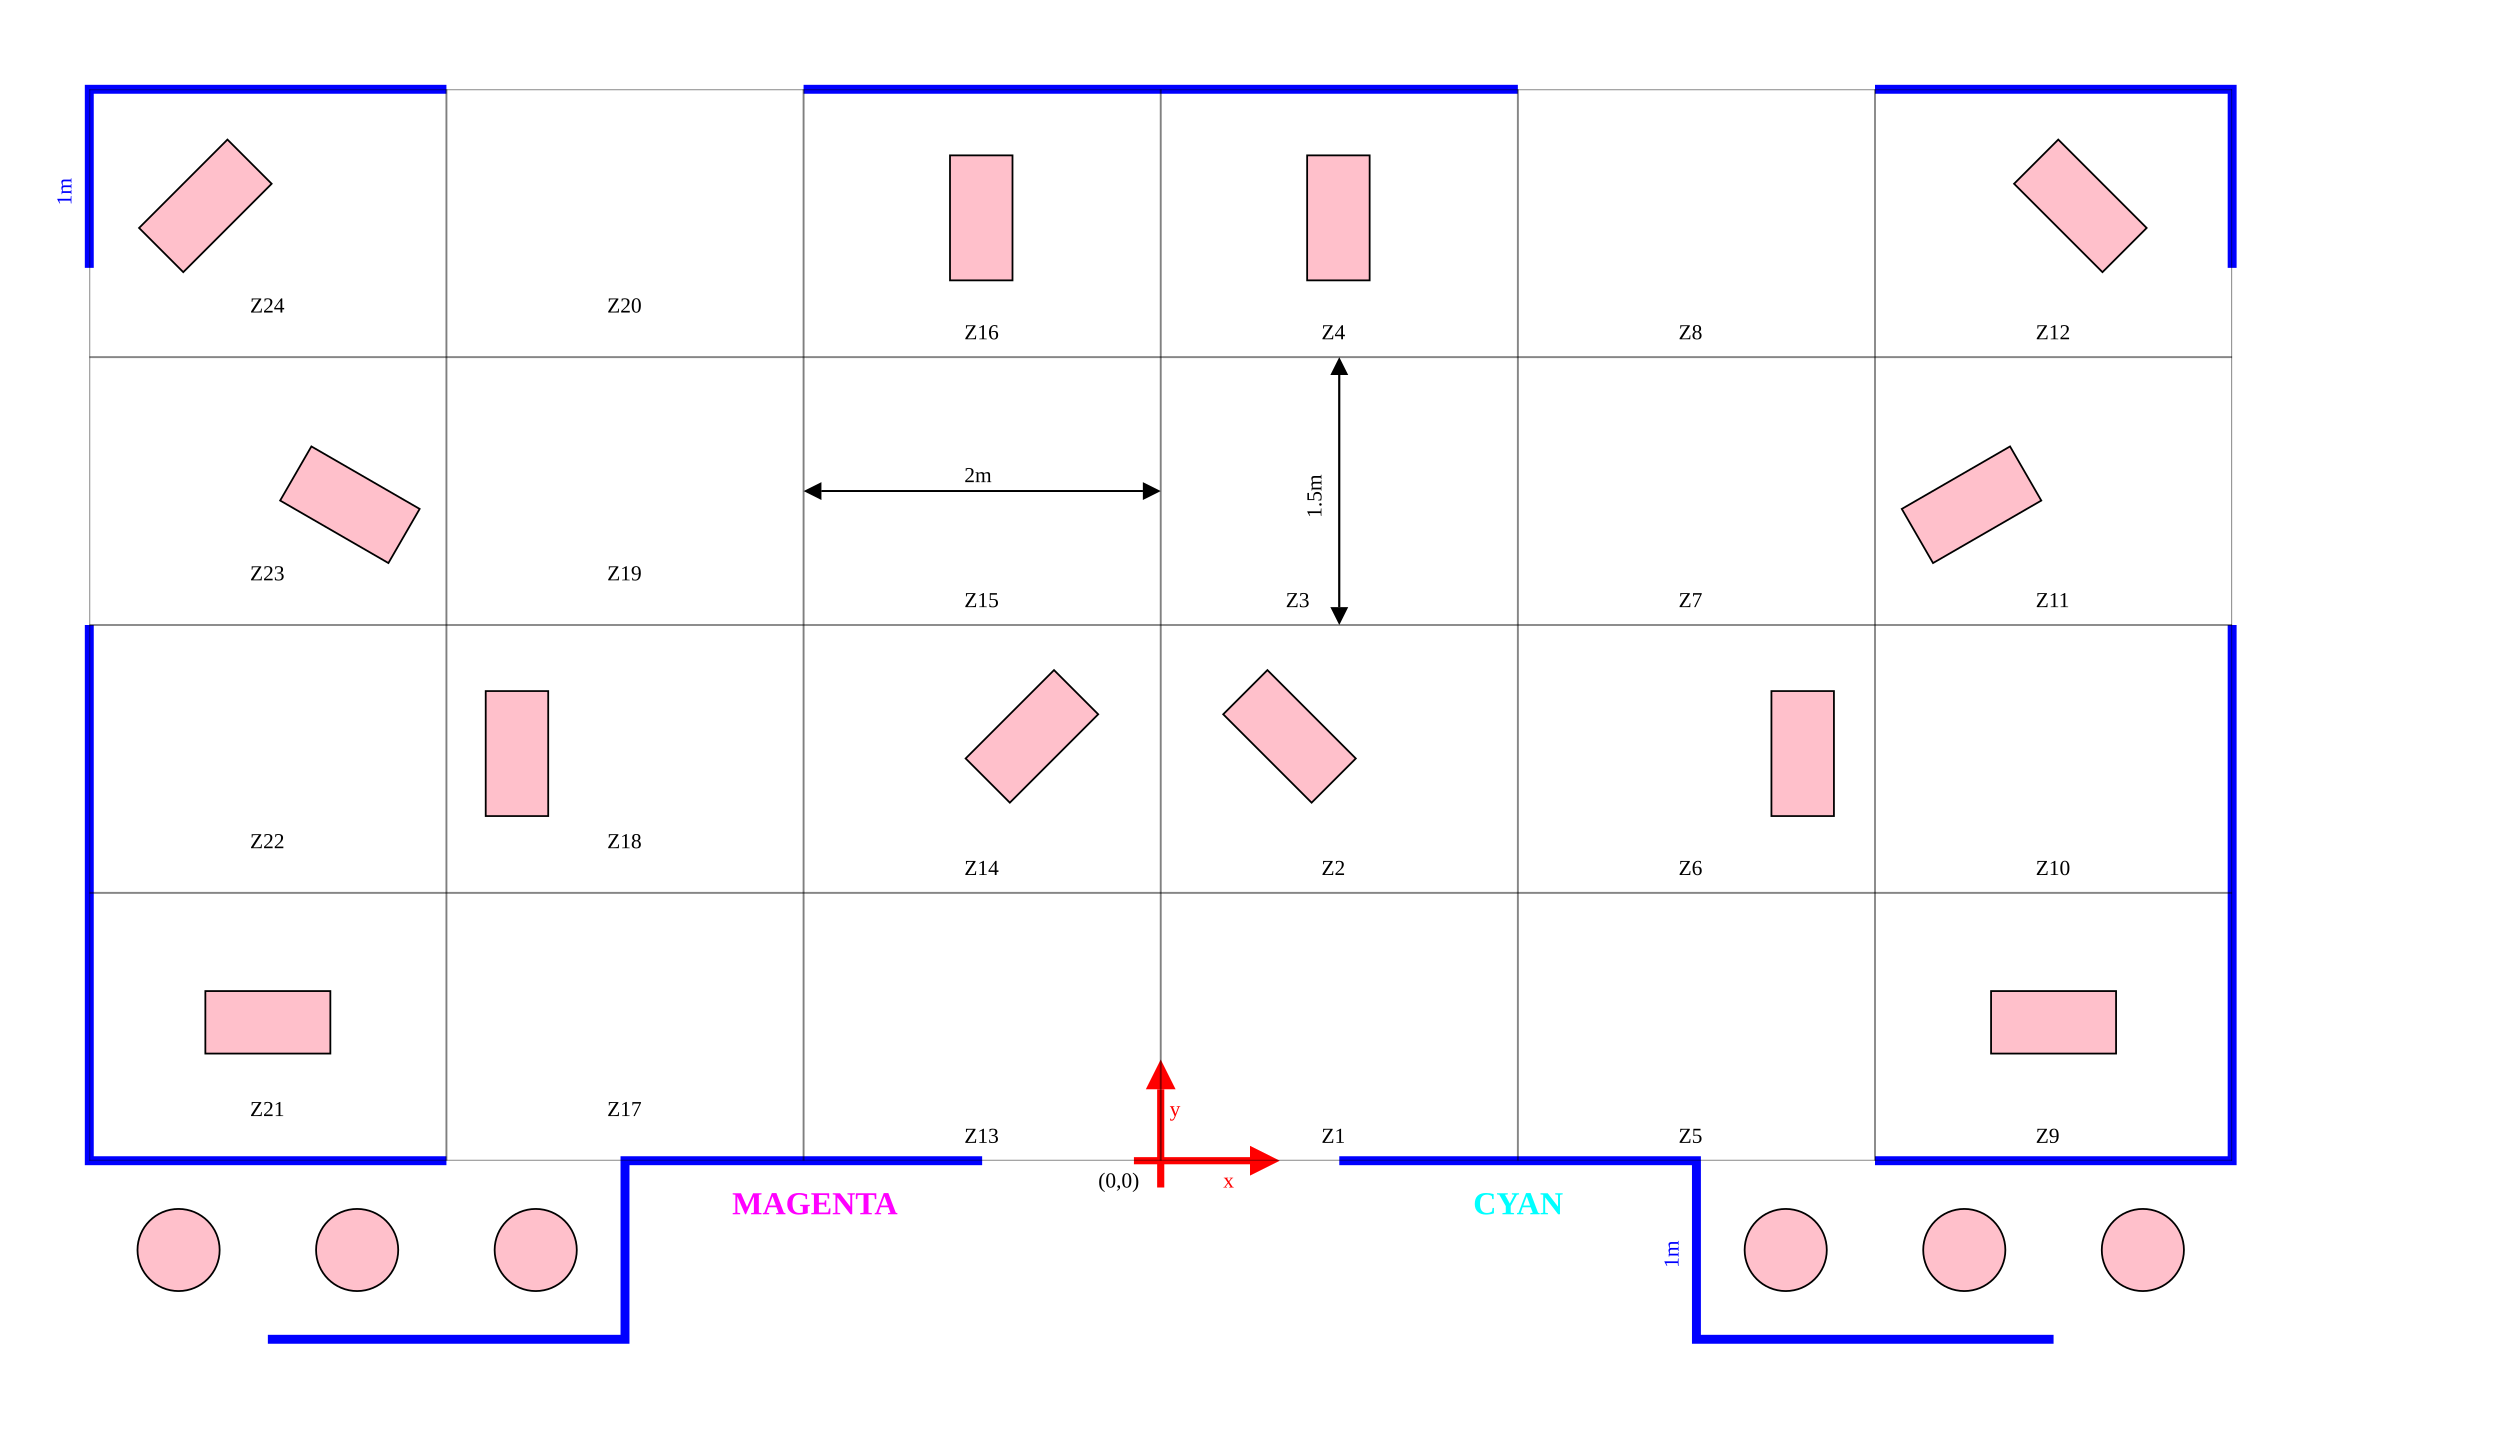
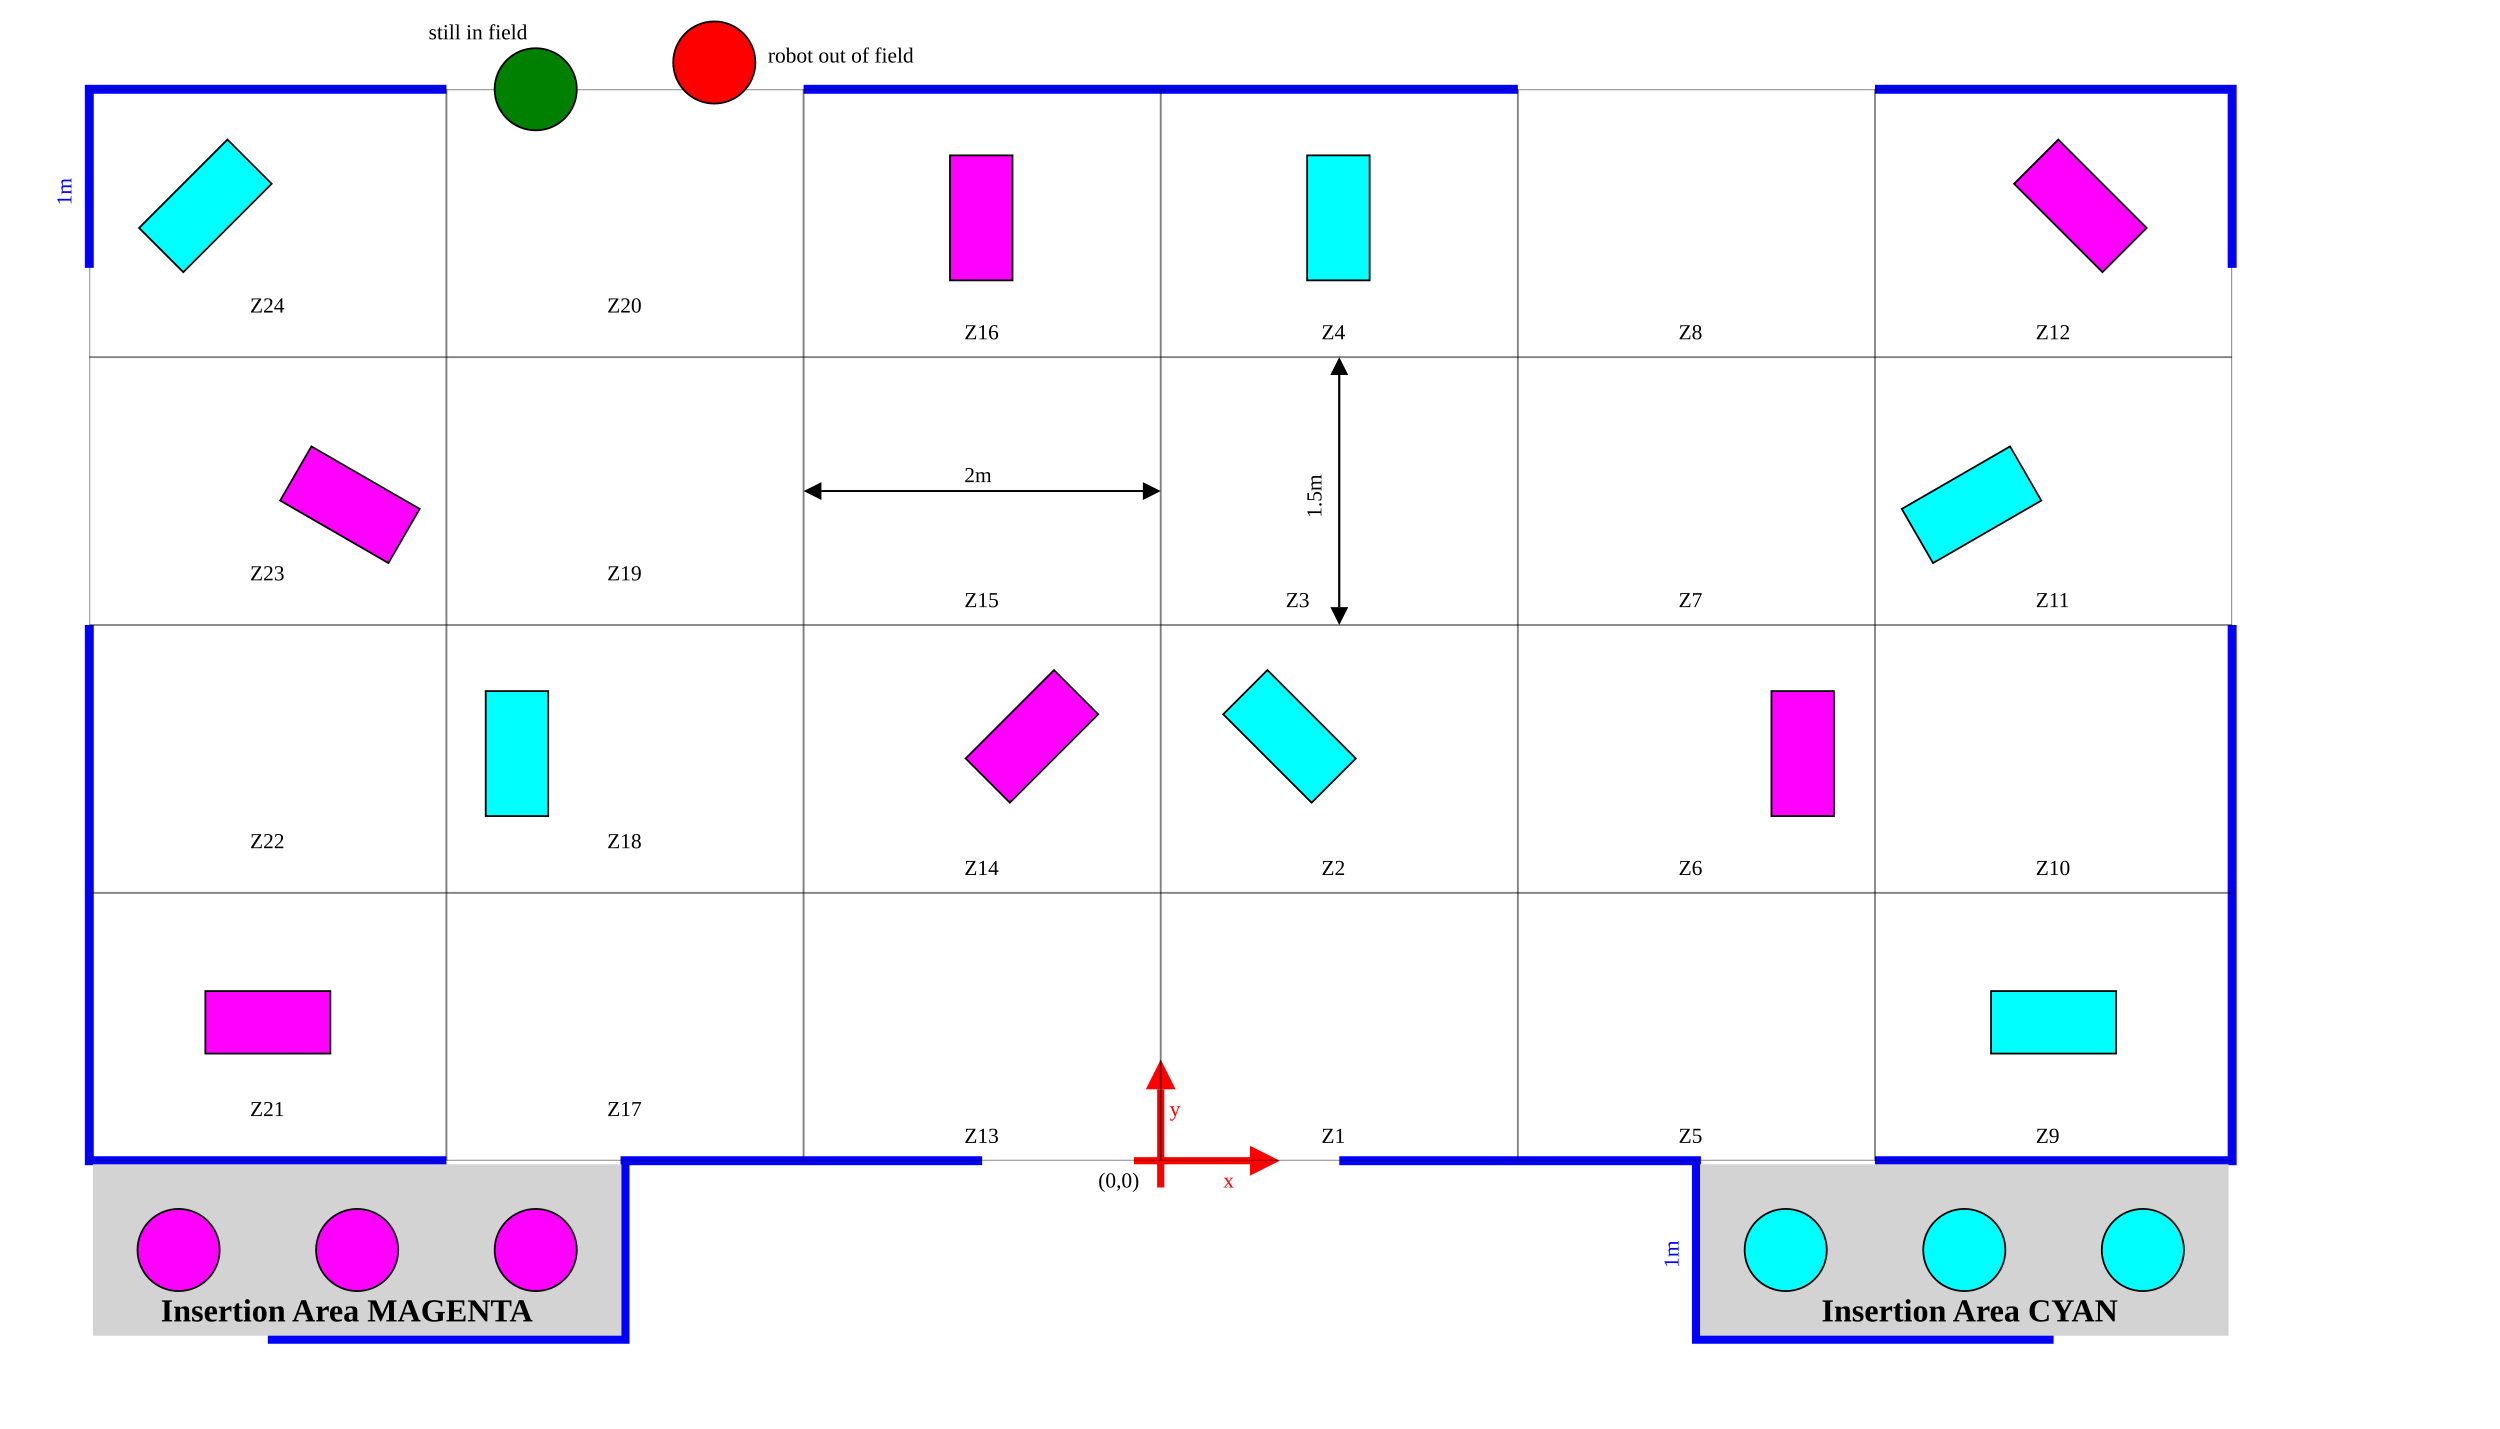
<svg xmlns="http://www.w3.org/2000/svg" version="1.1" width="1400" height="800">
  <defs id="defs3004">
    <marker id="pf1" viewBox="0 0 12 12" refX="0" refY="5" markerUnits="strokeWidth" markerWidth="5" markerHeight="5" fill="red" orient="auto">
      <path d="M 0,0 l 10,5 l -10,5 z" />
    </marker>
    <marker id="pf2" viewBox="0 0 10 10" refX="0" refY="5" markerUnits="strokeWidth" markerWidth="10" markerHeight="10" orient="auto">
      <path d="M 0,0 l 10,5 l -10,5 z" />
    </marker>
  </defs>
  <pattern id="pattern" x="50" y="50" width="200" height="150" patternUnits="userSpaceOnUse">
    <rect id="area" x="0" y="0" width="200" height="150" fill="none" stroke-width="0.5" stroke="black" />
  </pattern>
  <text x="40" y="115" transform="rotate(-90 40,115)" fill="blue">1m</text>
  <polyline points="50,150 50,50 250,50" style="fill:none;stroke:#0000ff;stroke-width:5" id="cornerLeftTop" />
  <polyline points="1050,50 1250,50 1250,150" style="fill:none;stroke:#0000ff;stroke-width:5" id="cornerRightTop" />
  <polyline points="50,350 50,650 250,650" style="fill:none;stroke:#0000ff;stroke-width:5" id="cornerLeftBottom" />
  <polyline points="1050,650 1250,650 1250,350" style="fill:none;stroke:#0000ff;stroke-width:5" id="cornerRightBottom" />
  <line x1="450" y1="50" x2="850" y2="50" style="stroke:#0000ff;stroke-width:5" id="edgeTop" />
  <polyline points="150,750 350,750 350,650 550 650" style="fill:none;stroke:#0000ff;stroke-width:5" id="edgeBottomLeft" />
  <text x="940" y="710" transform="rotate(-90 940,710)" fill="blue">1m</text>
  <polyline points="750 650 950 650 950,750 1150,750" style="fill:none;stroke:#0000ff;stroke-width:5" id="edgeBottomRight" />
  <polyline points="650,665 650,610" marker-end="url(#pf1)" style="fill:none;stroke:#ff0000;stroke-width:4" />
  <polyline points="635,650 700,650" marker-end="url(#pf1)" style="fill:none;stroke:#ff0000;stroke-width:4" />
  <text x="685" y="665" style="fill:red;">x</text>
  <text x="655" y="625" style="fill:red;">y</text>
  <text x="615" y="665">(0,0)</text>
-   <text x="410" y="680" font-size="18" style="fill:magenta" font-weight="bold">MAGENTA</text>
-   <text x="825" y="680" font-size="18" style="fill:cyan" font-weight="bold">CYAN</text>
  <rect id="field" x="50" y="50" width="1200" height="600" stroke-width="0" stroke="black" fill="url(#pattern)" />
  <text x="740" y="640">Z1</text>
  <text x="740" y="490">Z2</text>
  <polyline points="750,210 750,340" marker-end="url(#pf2)" style="fill:none;stroke:#000000;" />
  <polyline points="750,340 750,210" marker-end="url(#pf2)" style="fill:none;stroke:#000000;" />
  <text x="740" y="290" transform="rotate(-90 740 290)">1.5m</text>
  <text x="720" y="340">Z3</text>
  <text x="740" y="190">Z4</text>
  <text x="940" y="640">Z5</text>
  <text x="940" y="490">Z6</text>
  <text x="940" y="340">Z7</text>
  <text x="940" y="190">Z8</text>
  <text x="1140" y="640">Z9</text>
  <text x="1140" y="490">Z10</text>
  <text x="1140" y="340">Z11</text>
  <text x="1140" y="190">Z12</text>
  <text x="540" y="640">Z13</text>
  <text x="540" y="490">Z14</text>
  <text x="540" y="340">Z15</text>
  <polyline points="460,275 640,275" marker-end="url(#pf2)" style="fill:none;stroke:#000000;" />
  <polyline points="640,275 460,275" marker-end="url(#pf2)" style="fill:none;stroke:#000000;" />
  <text x="540" y="270">2m</text>
  <text x="540" y="190">Z16</text>
  <text x="340" y="625">Z17</text>
  <text x="340" y="475">Z18</text>
  <text x="340" y="325">Z19</text>
  <text x="340" y="175">Z20</text>
  <text x="140" y="625">Z21</text>
  <text x="140" y="475">Z22</text>
  <text x="140" y="325">Z23</text>
  <text x="140" y="175">Z24</text>
-   <rect x="95" y="75" transform="rotate(-45 150 122)" width="70" height="35" stroke-width="1" stroke="black" fill="pink" />
-   <rect x="165" y="285" transform="rotate(30 235 285)" width="70" height="35" stroke-width="1" stroke="black" fill="pink" />
-   <rect x="115" y="555" transform="rotate(0 1175 150)" width="70" height="35" stroke-width="1" stroke="black" fill="pink" />
-   <rect x="255" y="405" transform="rotate(90 290 422)" width="70" height="35" stroke-width="1" stroke="black" fill="pink" />
-   <rect x="515" y="105" transform="rotate(90 550 122)" width="70" height="35" stroke-width="1" stroke="black" fill="pink" />
-   <rect x="545" y="365" transform="rotate(-45 615 400)" width="70" height="35" stroke-width="1" stroke="black" fill="pink" />
-   <rect x="715" y="105" transform="rotate(90 750 122)" width="70" height="35" stroke-width="1" stroke="black" fill="pink" />
-   <rect x="685" y="365" transform="rotate(45 685 400)" width="70" height="35" stroke-width="1" stroke="black" fill="pink" />
-   <rect x="975" y="405" transform="rotate(90 1010 422)" width="70" height="35" stroke-width="1" stroke="black" fill="pink" />
-   <rect x="1115" y="75" transform="rotate(45 1130 122)" width="70" height="35" stroke-width="1" stroke="black" fill="pink" />
-   <rect x="1065" y="285" transform="rotate(-30 1065 285)" width="70" height="35" stroke-width="1" stroke="black" fill="pink" />
-   <rect x="1115" y="555" transform="rotate(0 1175 150)" width="70" height="35" stroke-width="1" stroke="black" fill="pink" />
-   <circle id="robi" cx="100" cy="700" r="23" fill="pink" stroke-width="1" stroke="black" />
-   <circle id="robi" cx="200" cy="700" r="23" fill="pink" stroke-width="1" stroke="black" />
-   <circle id="robi" cx="300" cy="700" r="23" fill="pink" stroke-width="1" stroke="black" />
-   <circle id="robi" cx="1000" cy="700" r="23" fill="pink" stroke-width="1" stroke="black" />
-   <circle id="robi" cx="1100" cy="700" r="23" fill="pink" stroke-width="1" stroke="black" />
-   <circle id="robi" cx="1200" cy="700" r="23" fill="pink" stroke-width="1" stroke="black" />
+   <rect x="95" y="75" transform="rotate(-45 150 122)" width="70" height="35" stroke-width="1" stroke="black" fill="cyan" />
+   <rect x="165" y="285" transform="rotate(30 235 285)" width="70" height="35" stroke-width="1" stroke="black" fill="magenta" />
+   <rect x="115" y="555" transform="rotate(0 1175 150)" width="70" height="35" stroke-width="1" stroke="black" fill="magenta" />
+   <rect x="255" y="405" transform="rotate(90 290 422)" width="70" height="35" stroke-width="1" stroke="black" fill="cyan" />
+   <rect x="515" y="105" transform="rotate(90 550 122)" width="70" height="35" stroke-width="1" stroke="black" fill="magenta" />
+   <rect x="545" y="365" transform="rotate(-45 615 400)" width="70" height="35" stroke-width="1" stroke="black" fill="magenta" />
+   <rect x="715" y="105" transform="rotate(90 750 122)" width="70" height="35" stroke-width="1" stroke="black" fill="cyan" />
+   <rect x="685" y="365" transform="rotate(45 685 400)" width="70" height="35" stroke-width="1" stroke="black" fill="cyan" />
+   <rect x="975" y="405" transform="rotate(90 1010 422)" width="70" height="35" stroke-width="1" stroke="black" fill="magenta" />
+   <rect x="1115" y="75" transform="rotate(45 1130 122)" width="70" height="35" stroke-width="1" stroke="black" fill="magenta" />
+   <rect x="1065" y="285" transform="rotate(-30 1065 285)" width="70" height="35" stroke-width="1" stroke="black" fill="cyan" />
+   <rect x="1115" y="555" transform="rotate(0 1175 150)" width="70" height="35" stroke-width="1" stroke="black" fill="cyan" />
+   <rect id="insertArea2" x="52" y="652" width="296" height="96" fill="lightgray" />
+   <text x="90" y="740" font-size="18" font-weight="bold">Insertion Area MAGENTA</text>
+   <rect id="insertArea1" x="952" y="652" width="296" height="96" fill="lightgray" />
+   <text x="1020" y="740" font-size="18" font-weight="bold">Insertion Area CYAN</text>
+   <circle id="robi" cx="100" cy="700" r="23" fill="magenta" stroke-width="1" stroke="black" />
+   <circle id="robi" cx="200" cy="700" r="23" fill="magenta" stroke-width="1" stroke="black" />
+   <circle id="robi" cx="300" cy="700" r="23" fill="magenta" stroke-width="1" stroke="black" />
+   <circle id="robi" cx="1000" cy="700" r="23" fill="cyan" stroke-width="1" stroke="black" />
+   <circle id="robi" cx="1100" cy="700" r="23" fill="cyan" stroke-width="1" stroke="black" />
+   <circle id="robi" cx="1200" cy="700" r="23" fill="cyan" stroke-width="1" stroke="black" />
+   <text x="240" y="22">still in field</text>
+   <circle id="robi" cx="300" cy="50" r="23" fill="green" stroke-width="1" stroke="black" />
+   <circle id="robi" cx="400" cy="35" r="23" fill="red" stroke-width="1" stroke="black" />
+   <text x="430" y="35">robot out of field</text>
</svg>
